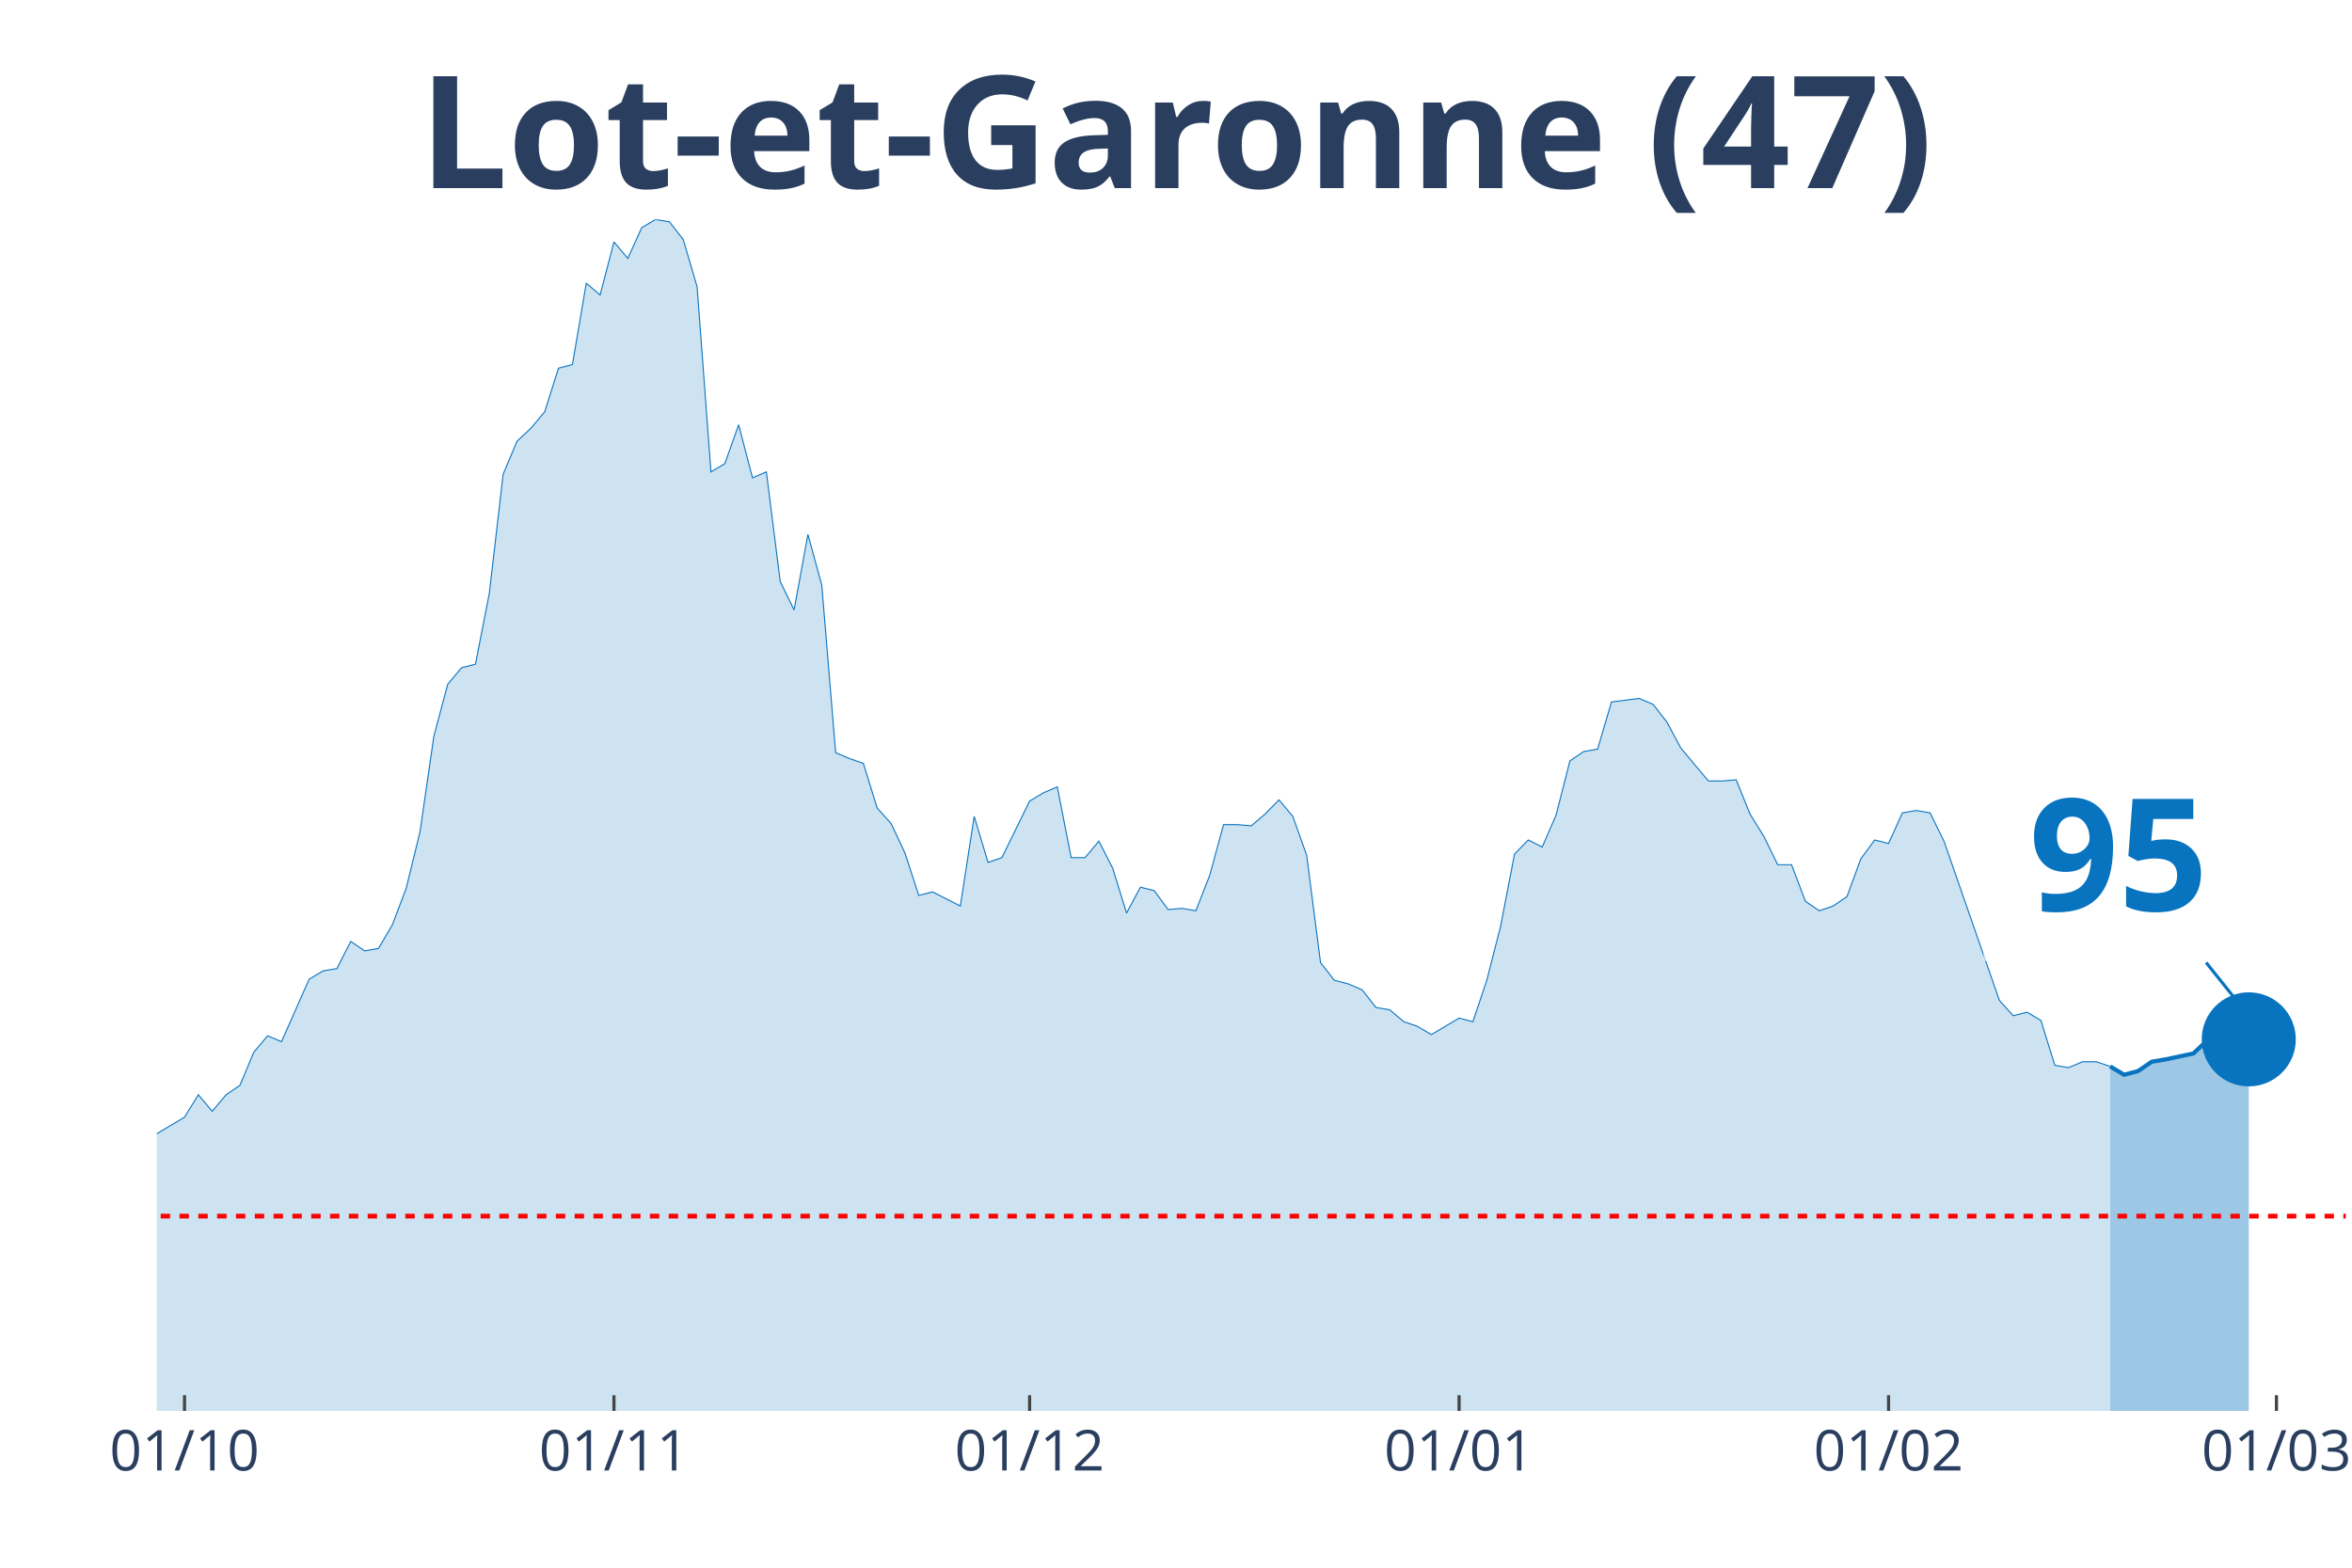
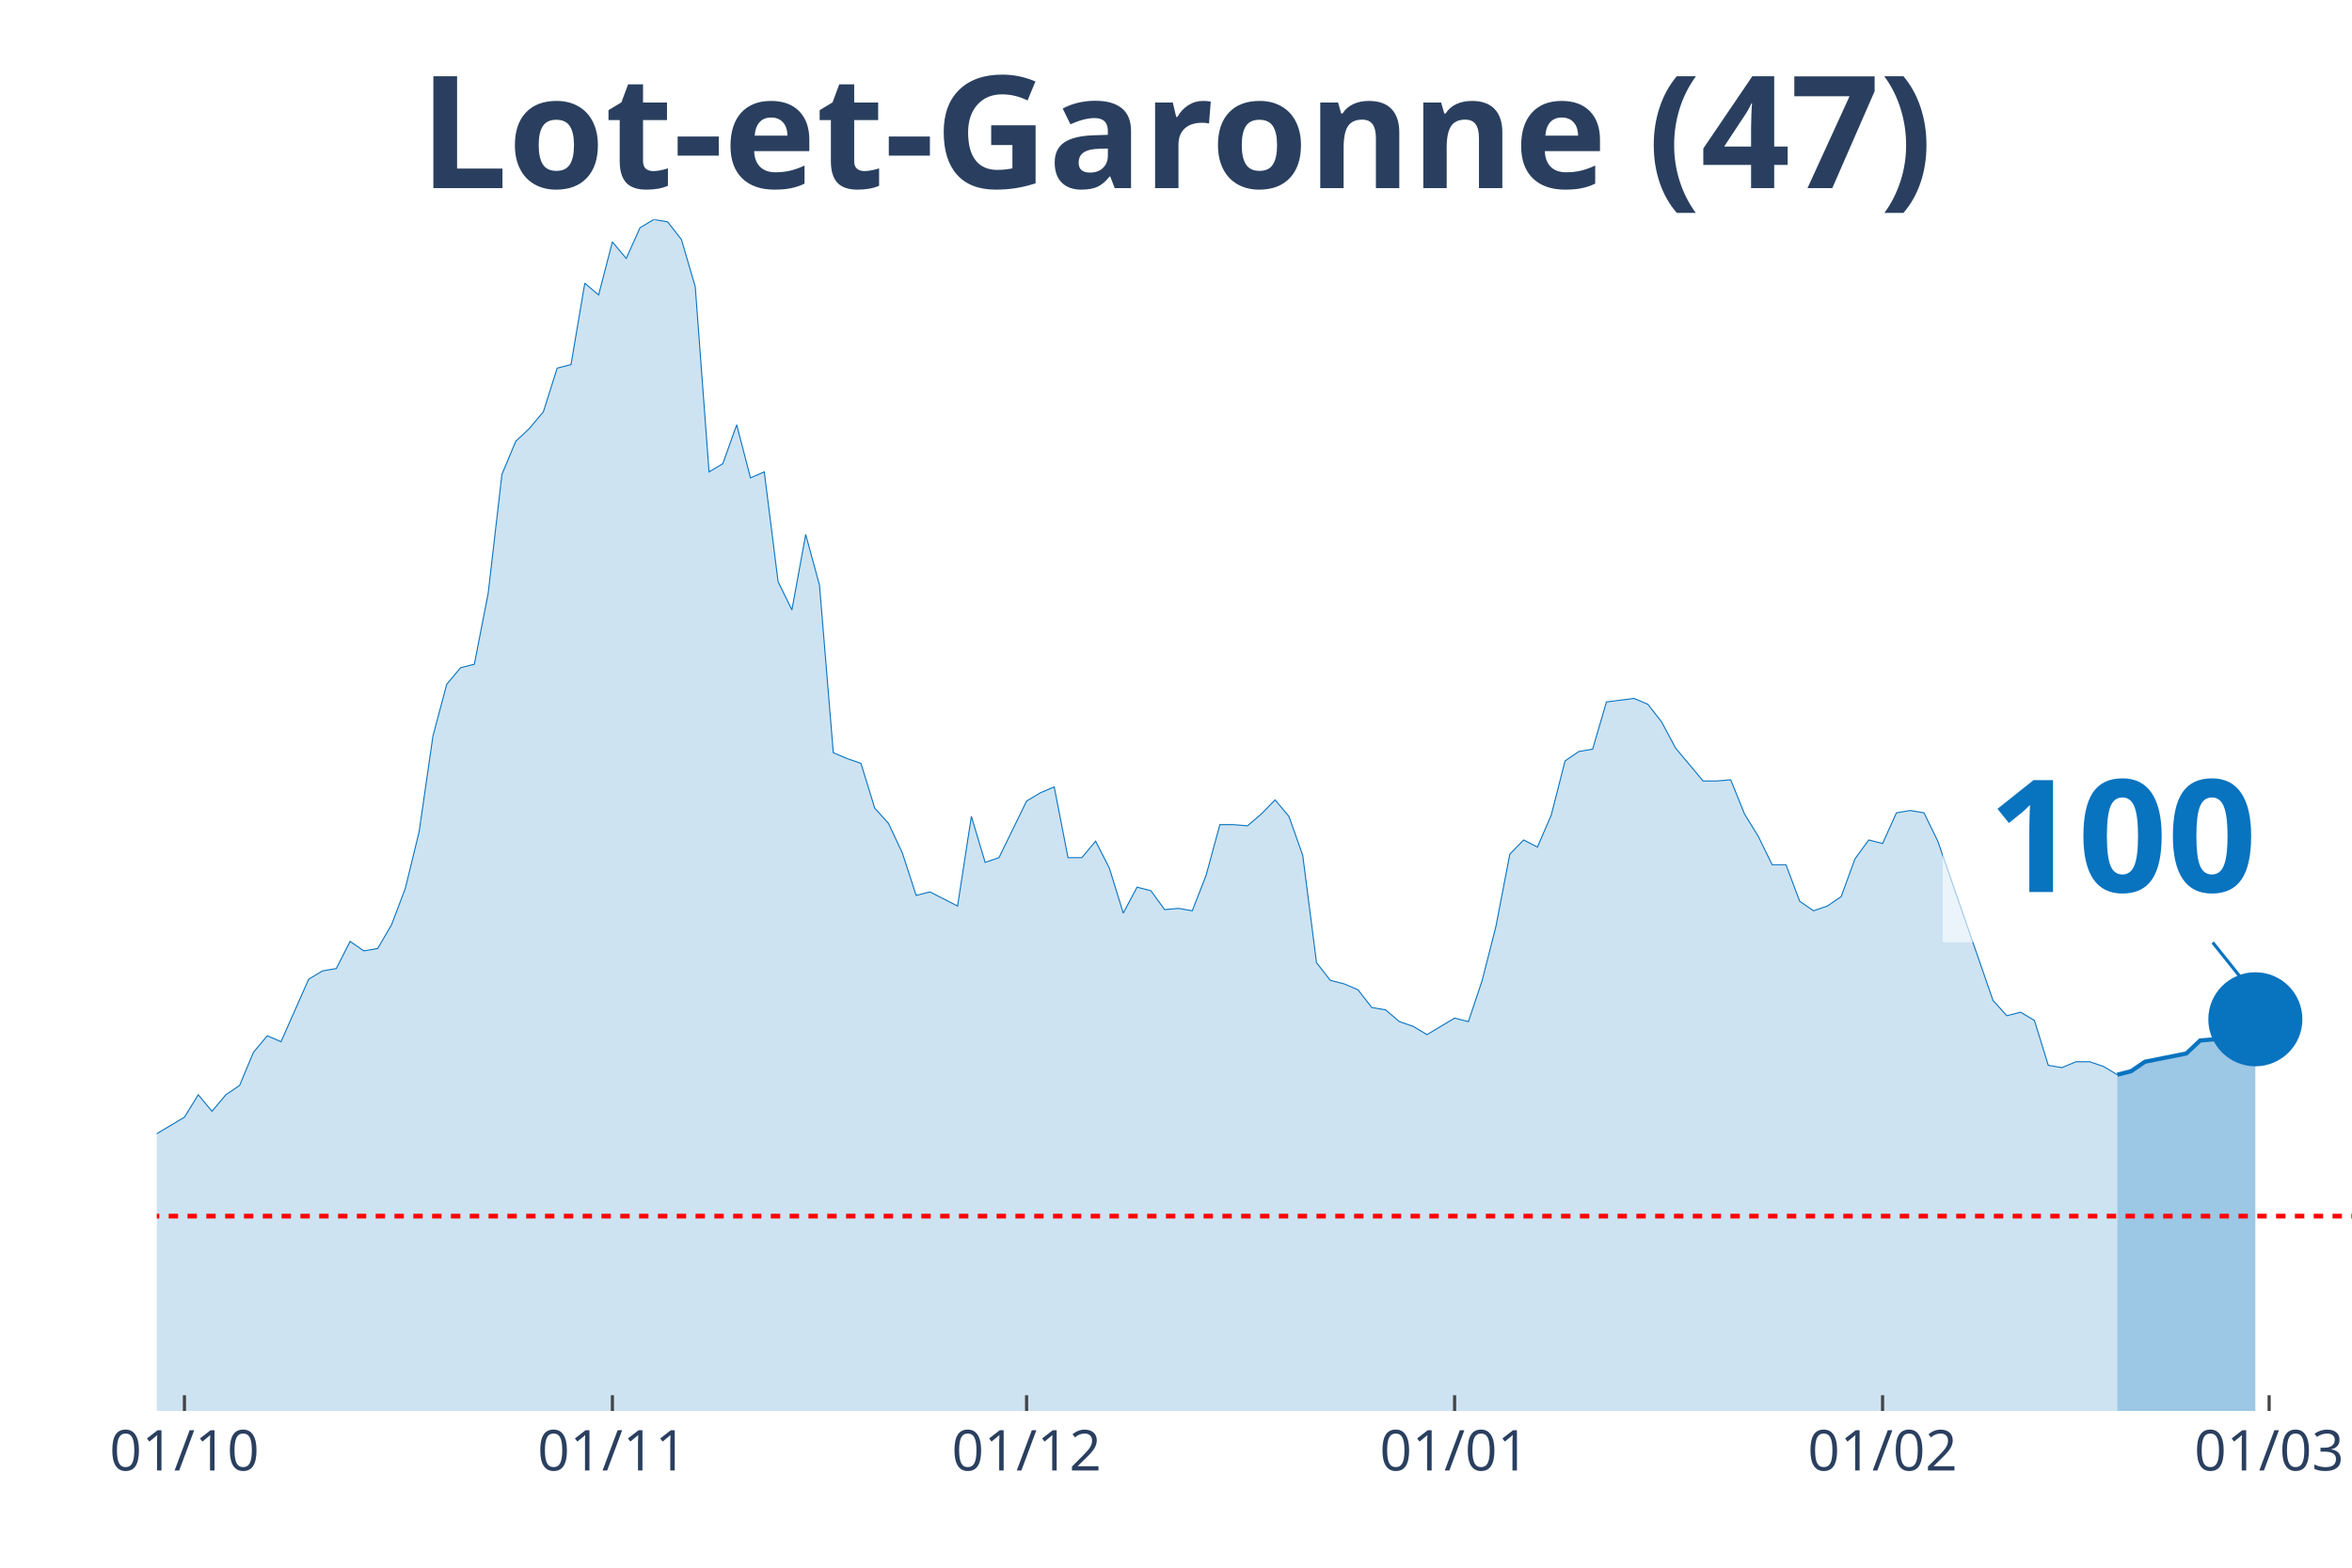
<svg xmlns="http://www.w3.org/2000/svg" class="main-svg" width="1125" height="750" style="" viewBox="0 0 750 500">
  <rect x="0" y="0" width="750" height="500" style="fill: rgb(0, 0, 0); fill-opacity: 0;" />
-   <defs id="defs-331ce6">
+   <defs id="defs-9d80b1">
    <g class="clips">
-       <clipPath id="clip331ce6xyplot" class="plotclip">
-         <rect width="698" height="380" />
+       <clipPath id="clip9d80b1xyplot" class="plotclip">
+         <rect width="700" height="380" />
      </clipPath>
-       <clipPath class="axesclip" id="clip331ce6x">
-         <rect x="50" y="0" width="698" height="500" />
+       <clipPath class="axesclip" id="clip9d80b1x">
+         <rect x="50" y="0" width="700" height="500" />
      </clipPath>
-       <clipPath class="axesclip" id="clip331ce6y">
+       <clipPath class="axesclip" id="clip9d80b1y">
        <rect x="0" y="70" width="750" height="380" />
      </clipPath>
-       <clipPath class="axesclip" id="clip331ce6xy">
-         <rect x="50" y="70" width="698" height="380" />
+       <clipPath class="axesclip" id="clip9d80b1xy">
+         <rect x="50" y="70" width="700" height="380" />
      </clipPath>
    </g>
    <g class="gradients" />
  </defs>
  <g class="bglayer">
-     <rect class="bg" x="50" y="70" width="698" height="380" style="fill: rgb(0, 0, 0); fill-opacity: 0; stroke-width: 0;" />
+     <rect class="bg" x="50" y="70" width="700" height="380" style="fill: rgb(0, 0, 0); fill-opacity: 0; stroke-width: 0;" />
  </g>
  <g class="layer-below">
    <g class="imagelayer" />
    <g class="shapelayer" />
  </g>
  <g class="cartesianlayer">
    <g class="subplot xy">
      <g class="layer-subplot">
        <g class="shapelayer" />
        <g class="imagelayer" />
      </g>
      <g class="gridlayer">
        <g class="x">
-           <path class="xgrid crisp" transform="translate(58.84,0)" d="M0,70v380" style="stroke: rgb(255, 255, 255); stroke-opacity: 1; stroke-width: 1px;" />
-           <path class="xgrid crisp" transform="translate(195.78,0)" d="M0,70v380" style="stroke: rgb(255, 255, 255); stroke-opacity: 1; stroke-width: 1px;" />
-           <path class="xgrid crisp" transform="translate(328.32,0)" d="M0,70v380" style="stroke: rgb(255, 255, 255); stroke-opacity: 1; stroke-width: 1px;" />
-           <path class="xgrid crisp" transform="translate(465.27,0)" d="M0,70v380" style="stroke: rgb(255, 255, 255); stroke-opacity: 1; stroke-width: 1px;" />
-           <path class="xgrid crisp" transform="translate(602.22,0)" d="M0,70v380" style="stroke: rgb(255, 255, 255); stroke-opacity: 1; stroke-width: 1px;" />
-           <path class="xgrid crisp" transform="translate(725.91,0)" d="M0,70v380" style="stroke: rgb(255, 255, 255); stroke-opacity: 1; stroke-width: 1px;" />
+           <path class="xgrid crisp" transform="translate(58.81,0)" d="M0,70v380" style="stroke: rgb(255, 255, 255); stroke-opacity: 1; stroke-width: 1px;" />
+           <path class="xgrid crisp" transform="translate(195.28,0)" d="M0,70v380" style="stroke: rgb(255, 255, 255); stroke-opacity: 1; stroke-width: 1px;" />
+           <path class="xgrid crisp" transform="translate(327.36,0)" d="M0,70v380" style="stroke: rgb(255, 255, 255); stroke-opacity: 1; stroke-width: 1px;" />
+           <path class="xgrid crisp" transform="translate(463.84,0)" d="M0,70v380" style="stroke: rgb(255, 255, 255); stroke-opacity: 1; stroke-width: 1px;" />
+           <path class="xgrid crisp" transform="translate(600.31,0)" d="M0,70v380" style="stroke: rgb(255, 255, 255); stroke-opacity: 1; stroke-width: 1px;" />
+           <path class="xgrid crisp" transform="translate(723.58,0)" d="M0,70v380" style="stroke: rgb(255, 255, 255); stroke-opacity: 1; stroke-width: 1px;" />
        </g>
        <g class="y" />
      </g>
      <g class="zerolinelayer" />
      <path class="xlines-below" />
      <path class="ylines-below" />
      <g class="overlines-below" />
      <g class="xaxislayer-below" />
      <g class="yaxislayer-below" />
      <g class="overaxes-below" />
-       <g class="plot" transform="translate(50, 70)" clip-path="url('#clip331ce6xyplot')">
+       <g class="plot" transform="translate(50, 70)" clip-path="url('#clip9d80b1xyplot')">
        <g class="scatterlayer mlayer">
-           <g class="trace scatter tracef9597b" style="stroke-miterlimit: 2;">
+           <g class="trace scatter trace627612" style="stroke-miterlimit: 2;">
            <g class="fills">
              <g>
-                 <path class="js-fill" d="M622.9,380L-600.81,380L-600.81,377.74L-269.48,377.37L-265.06,376.24L-238.56,369.84L-234.14,370.22L-220.89,368.34L-216.47,367.21L-207.63,369.09L-203.22,366.83L-181.13,338.99L-176.71,338.61L-172.29,328.46L-167.87,325.07L-159.04,317.17L-154.62,319.43L-150.2,322.44L-145.78,320.55L-141.37,322.44L-136.95,318.3L-128.11,309.64L-123.7,299.86L-119.28,297.98L-114.86,299.86L-106.03,294.97L-101.61,296.85L-88.35,299.86L-83.94,299.49L-79.52,302.12L-75.1,309.27L-70.68,309.64L-66.27,308.51L-61.85,312.28L-57.43,310.4L-53.01,311.52L-48.59,305.88L-44.18,296.1L-39.76,299.11L-30.92,297.6L-26.51,299.86L-22.09,299.49L-17.67,300.24L-13.25,298.73L-8.84,295.72L-4.42,292.71L0,291.58L8.84,286.32L13.25,279.17L17.67,284.44L22.09,279.17L26.51,276.16L30.92,265.62L35.34,260.36L39.76,262.24L48.59,242.3L53.01,239.66L57.43,238.91L61.85,230.26L66.27,233.27L70.68,232.51L75.1,224.99L79.52,213.33L83.94,195.27L88.35,164.79L92.77,148.24L97.19,142.97L101.61,141.84L106.03,119.27L110.44,81.27L114.86,70.73L119.28,66.59L123.7,61.33L128.11,47.41L132.53,46.28L136.95,20.32L141.37,24.08L145.78,7.15L150.2,12.42L154.62,2.63L159.04,0L163.46,0.75L167.87,6.4L172.29,21.45L176.71,80.51L181.13,77.88L185.54,65.47L189.96,82.4L194.38,80.51L198.8,115.5L203.22,124.53L207.63,100.46L212.05,116.63L216.47,170.06L220.89,171.94L225.3,173.45L229.72,187.74L234.14,192.63L238.56,202.04L242.97,215.58L247.39,214.46L256.23,218.97L260.65,190.38L265.06,205.05L269.48,203.54L278.32,185.49L282.73,182.85L287.15,180.97L291.57,203.54L295.99,203.54L300.41,198.28L304.82,206.93L309.24,221.23L313.66,212.95L318.08,214.08L322.49,220.1L326.91,219.72L331.33,220.48L335.75,209.19L340.16,193.01L344.58,193.01L349,193.39L353.42,189.62L357.84,185.11L362.25,190.38L366.67,202.79L371.09,237.03L375.51,242.67L379.92,243.8L384.34,245.68L388.76,251.33L393.18,252.08L397.59,255.84L402.01,257.35L406.43,259.98L415.27,254.71L419.68,255.84L424.1,242.67L428.52,225.37L432.94,202.42L437.35,197.9L441.77,200.16L446.19,190L450.61,172.69L455.03,169.68L459.44,168.93L463.86,153.88L472.7,152.75L477.11,154.63L481.53,160.28L485.95,168.55L494.78,179.09L499.2,179.09L503.62,178.71L508.04,189.62L512.46,196.77L516.87,205.8L521.29,205.8L525.71,217.47L530.13,220.48L534.54,218.97L538.96,215.96L543.38,203.92L547.8,197.9L552.22,199.03L556.63,189.25L561.05,188.5L565.47,189.25L569.89,198.28L587.56,249.07L591.97,253.96L596.39,252.83L600.81,255.47L605.23,269.76L609.65,270.51L614.06,268.63L618.48,268.63L622.9,270.14" style="fill: rgb(8, 115, 191); fill-opacity: 0.2; stroke-width: 0;" />
+                 <path class="js-fill" d="M625.16,380L-598.74,380L-598.74,377.74L-268.55,377.37L-264.15,376.24L-237.74,369.84L-233.33,370.22L-220.13,368.34L-215.72,367.21L-206.92,369.09L-202.52,366.83L-180.5,338.99L-176.1,338.61L-171.7,328.46L-167.3,325.07L-158.49,317.17L-154.09,319.43L-149.69,322.44L-145.28,320.55L-140.88,322.44L-136.48,318.3L-127.67,309.64L-123.27,299.86L-118.87,297.98L-114.47,299.86L-105.66,294.97L-101.26,296.85L-88.05,299.86L-83.65,299.49L-79.25,302.12L-74.84,309.27L-70.44,309.64L-66.04,308.51L-61.64,312.28L-57.23,310.4L-52.83,311.52L-48.43,305.88L-44.03,296.1L-39.62,299.11L-30.82,297.6L-26.42,299.86L-22.01,299.49L-17.61,300.24L-13.21,298.73L-8.81,295.72L-4.4,292.71L0,291.58L8.81,286.32L13.21,279.17L17.61,284.44L22.01,279.17L26.42,276.16L30.82,265.62L35.22,260.36L39.62,262.24L48.43,242.3L52.83,239.66L57.23,238.91L61.64,230.26L66.04,233.27L70.44,232.51L74.84,224.99L79.25,213.33L83.65,195.27L88.05,164.79L92.45,148.24L96.86,142.97L101.26,141.84L105.66,119.27L110.06,81.27L114.47,70.73L118.87,66.59L123.27,61.33L127.67,47.41L132.08,46.28L136.48,20.32L140.88,24.08L145.28,7.15L149.69,12.42L154.09,2.63L158.49,0L162.89,0.75L167.3,6.4L171.7,21.45L176.1,80.51L180.5,77.88L184.91,65.47L189.31,82.4L193.71,80.51L198.11,115.5L202.52,124.53L206.92,100.46L211.32,116.63L215.72,170.06L220.13,171.94L224.53,173.45L228.93,187.74L233.33,192.63L237.74,202.04L242.14,215.58L246.54,214.46L255.35,218.97L259.75,190.38L264.15,205.05L268.55,203.54L277.36,185.49L281.76,182.85L286.16,180.97L290.57,203.54L294.97,203.54L299.37,198.28L303.77,206.93L308.18,221.23L312.58,212.95L316.98,214.08L321.38,220.1L325.79,219.72L330.19,220.48L334.59,209.19L338.99,193.01L343.4,193.01L347.8,193.39L352.2,189.62L356.6,185.11L361.01,190.38L365.41,202.79L369.81,237.03L374.21,242.67L378.62,243.8L383.02,245.68L387.42,251.33L391.82,252.08L396.23,255.84L400.63,257.35L405.03,259.98L413.84,254.71L418.24,255.84L422.64,242.67L427.04,225.37L431.45,202.42L435.85,197.9L440.25,200.16L444.65,190L449.06,172.69L453.46,169.68L457.86,168.93L462.26,153.88L471.07,152.75L475.47,154.63L479.87,160.28L484.28,168.55L493.08,179.09L497.48,179.09L501.89,178.71L506.29,189.62L510.69,196.77L515.09,205.8L519.5,205.8L523.9,217.47L528.3,220.48L532.7,218.97L537.11,215.96L541.51,203.92L545.91,197.9L550.31,199.03L554.72,189.25L559.12,188.5L563.52,189.25L567.92,198.28L585.53,249.07L589.94,253.96L594.34,252.83L598.74,255.47L603.14,269.76L607.55,270.51L611.95,268.63L616.35,268.63L620.75,270.14L625.16,272.77" style="fill: rgb(8, 115, 191); fill-opacity: 0.2; stroke-width: 0;" />
              </g>
            </g>
            <g class="errorbars" />
            <g class="lines">
-               <path class="js-line" d="M-600.81,377.74L-269.48,377.37L-265.06,376.24L-238.56,369.84L-234.14,370.22L-220.89,368.34L-216.47,367.21L-207.63,369.09L-203.22,366.83L-181.13,338.99L-176.71,338.61L-172.29,328.46L-167.87,325.07L-159.04,317.17L-154.62,319.43L-150.2,322.44L-145.78,320.55L-141.37,322.44L-136.95,318.3L-128.11,309.64L-123.7,299.86L-119.28,297.98L-114.86,299.86L-106.03,294.97L-101.61,296.85L-88.35,299.86L-83.94,299.49L-79.52,302.12L-75.1,309.27L-70.68,309.64L-66.27,308.51L-61.85,312.28L-57.43,310.4L-53.01,311.52L-48.59,305.88L-44.18,296.1L-39.76,299.11L-30.92,297.6L-26.51,299.86L-22.09,299.49L-17.67,300.24L-13.25,298.73L-8.84,295.72L-4.42,292.71L0,291.58L8.84,286.32L13.25,279.17L17.67,284.44L22.09,279.17L26.51,276.16L30.92,265.62L35.34,260.36L39.76,262.24L48.59,242.3L53.01,239.66L57.43,238.91L61.85,230.26L66.27,233.27L70.68,232.51L75.1,224.99L79.52,213.33L83.94,195.27L88.35,164.79L92.77,148.24L97.19,142.97L101.61,141.84L106.03,119.27L110.44,81.27L114.86,70.73L119.28,66.59L123.7,61.33L128.11,47.41L132.53,46.28L136.95,20.32L141.37,24.08L145.78,7.15L150.2,12.42L154.62,2.63L159.04,0L163.46,0.75L167.87,6.4L172.29,21.45L176.71,80.51L181.13,77.88L185.54,65.47L189.96,82.4L194.38,80.51L198.8,115.5L203.22,124.53L207.63,100.46L212.05,116.63L216.47,170.06L220.89,171.94L225.3,173.45L229.72,187.74L234.14,192.63L238.56,202.04L242.97,215.58L247.39,214.46L256.23,218.97L260.65,190.38L265.06,205.05L269.48,203.54L278.32,185.49L282.73,182.85L287.15,180.97L291.57,203.54L295.99,203.54L300.41,198.28L304.82,206.93L309.24,221.23L313.66,212.95L318.08,214.08L322.49,220.1L326.91,219.72L331.33,220.48L335.75,209.19L340.16,193.01L344.58,193.01L349,193.39L353.42,189.62L357.84,185.11L362.25,190.38L366.67,202.79L371.09,237.03L375.51,242.67L379.92,243.8L384.34,245.68L388.76,251.33L393.18,252.08L397.59,255.84L402.01,257.35L406.43,259.98L415.27,254.71L419.68,255.84L424.1,242.67L428.52,225.37L432.94,202.42L437.35,197.9L441.77,200.16L446.19,190L450.61,172.69L455.03,169.68L459.44,168.93L463.86,153.88L472.7,152.75L477.11,154.63L481.53,160.28L485.95,168.55L494.78,179.09L499.2,179.09L503.62,178.71L508.04,189.62L512.46,196.77L516.87,205.8L521.29,205.8L525.71,217.47L530.13,220.48L534.54,218.97L538.96,215.96L543.38,203.92L547.8,197.9L552.22,199.03L556.63,189.25L561.05,188.5L565.47,189.25L569.89,198.28L587.56,249.07L591.97,253.96L596.39,252.83L600.81,255.47L605.23,269.76L609.65,270.51L614.06,268.63L618.48,268.63L622.9,270.14" style="vector-effect: non-scaling-stroke; fill: none; stroke: rgb(8, 115, 191); stroke-opacity: 1; stroke-width: 0.5px; opacity: 1;" />
+               <path class="js-line" d="M-598.74,377.74L-268.55,377.37L-264.15,376.24L-237.74,369.84L-233.33,370.22L-220.13,368.34L-215.72,367.21L-206.92,369.09L-202.52,366.83L-180.5,338.99L-176.1,338.61L-171.7,328.46L-167.3,325.07L-158.49,317.17L-154.09,319.43L-149.69,322.44L-145.28,320.55L-140.88,322.44L-136.48,318.3L-127.67,309.64L-123.27,299.86L-118.87,297.98L-114.47,299.86L-105.66,294.97L-101.26,296.85L-88.05,299.86L-83.65,299.49L-79.25,302.12L-74.84,309.27L-70.44,309.64L-66.04,308.51L-61.64,312.28L-57.23,310.4L-52.83,311.52L-48.43,305.88L-44.03,296.1L-39.62,299.11L-30.82,297.6L-26.42,299.86L-22.01,299.49L-17.61,300.24L-13.21,298.73L-8.81,295.72L-4.4,292.71L0,291.58L8.81,286.32L13.21,279.17L17.61,284.44L22.01,279.17L26.42,276.16L30.82,265.62L35.22,260.36L39.62,262.24L48.43,242.3L52.83,239.66L57.23,238.91L61.64,230.26L66.04,233.27L70.44,232.51L74.84,224.99L79.25,213.33L83.65,195.27L88.05,164.79L92.45,148.24L96.86,142.97L101.26,141.84L105.66,119.27L110.06,81.27L114.47,70.73L118.87,66.59L123.27,61.33L127.67,47.41L132.08,46.28L136.48,20.32L140.88,24.08L145.28,7.15L149.69,12.42L154.09,2.63L158.49,0L162.89,0.75L167.3,6.4L171.7,21.45L176.1,80.51L180.5,77.88L184.91,65.47L189.31,82.4L193.71,80.51L198.11,115.5L202.52,124.53L206.92,100.46L211.32,116.63L215.72,170.06L220.13,171.94L224.53,173.45L228.93,187.74L233.33,192.63L237.74,202.04L242.14,215.58L246.54,214.46L255.35,218.97L259.75,190.38L264.15,205.05L268.55,203.54L277.36,185.49L281.76,182.85L286.16,180.97L290.57,203.54L294.97,203.54L299.37,198.28L303.77,206.93L308.18,221.23L312.58,212.95L316.98,214.08L321.38,220.1L325.79,219.72L330.19,220.48L334.59,209.19L338.99,193.01L343.4,193.01L347.8,193.39L352.2,189.62L356.6,185.11L361.01,190.38L365.41,202.79L369.81,237.03L374.21,242.67L378.62,243.8L383.02,245.68L387.42,251.33L391.82,252.08L396.23,255.84L400.63,257.35L405.03,259.98L413.84,254.71L418.24,255.84L422.64,242.67L427.04,225.37L431.45,202.42L435.85,197.9L440.25,200.16L444.65,190L449.06,172.69L453.46,169.68L457.86,168.93L462.26,153.88L471.07,152.75L475.47,154.63L479.87,160.28L484.28,168.55L493.08,179.09L497.48,179.09L501.89,178.71L506.29,189.62L510.69,196.77L515.09,205.8L519.5,205.8L523.9,217.47L528.3,220.48L532.7,218.97L537.11,215.96L541.51,203.92L545.91,197.9L550.31,199.03L554.72,189.25L559.12,188.5L563.52,189.25L567.92,198.28L585.53,249.07L589.94,253.96L594.34,252.83L598.74,255.47L603.14,269.76L607.55,270.51L611.95,268.63L616.35,268.63L620.75,270.14L625.16,272.77" style="vector-effect: non-scaling-stroke; fill: none; stroke: rgb(8, 115, 191); stroke-opacity: 1; stroke-width: 0.5px; opacity: 1;" />
            </g>
            <g class="points" />
            <g class="text" />
          </g>
-           <g class="trace scatter tracec0b1c2" style="stroke-miterlimit: 2;">
+           <g class="trace scatter trace6a3858" style="stroke-miterlimit: 2;">
            <g class="fills">
              <g>
-                 <path class="js-fill" d="M667.08,380L622.9,380L622.9,270.14L627.32,272.77L631.73,271.64L636.15,268.63L640.57,267.88L649.41,266L653.82,261.86L662.66,261.11L667.08,261.49" style="fill: rgb(8, 115, 191); fill-opacity: 0.4; stroke-width: 0;" />
+                 <path class="js-fill" d="M669.18,380L625.16,380L625.16,272.77L629.56,271.64L633.96,268.63L647.17,266L651.57,261.86L660.38,261.11L664.78,261.49L669.18,255.09" style="fill: rgb(8, 115, 191); fill-opacity: 0.4; stroke-width: 0;" />
              </g>
            </g>
            <g class="errorbars" />
            <g class="lines">
-               <path class="js-line" d="M622.9,270.14L627.32,272.77L631.73,271.64L636.15,268.63L640.57,267.88L649.41,266L653.82,261.86L662.66,261.11L667.08,261.49" style="vector-effect: non-scaling-stroke; fill: none; stroke: rgb(8, 115, 191); stroke-opacity: 1; stroke-width: 2px; opacity: 1;" />
+               <path class="js-line" d="M625.16,272.77L629.56,271.64L633.96,268.63L647.17,266L651.57,261.86L660.38,261.11L664.78,261.49L669.18,255.09" style="vector-effect: non-scaling-stroke; fill: none; stroke: rgb(8, 115, 191); stroke-opacity: 1; stroke-width: 2px; opacity: 1;" />
            </g>
            <g class="points" />
            <g class="text" />
          </g>
-           <g class="trace scatter trace702c20" style="stroke-miterlimit: 2; opacity: 1;">
+           <g class="trace scatter trace701d26" style="stroke-miterlimit: 2; opacity: 1;">
            <g class="fills" />
            <g class="errorbars" />
            <g class="lines" />
            <g class="points">
-               <path class="point" transform="translate(667.08,261.49)" d="M15,0A15,15 0 1,1 0,-15A15,15 0 0,1 15,0Z" style="opacity: 1; stroke-width: 0px; fill: rgb(8, 115, 191); fill-opacity: 1;" />
+               <path class="point" transform="translate(669.18,255.09)" d="M15,0A15,15 0 1,1 0,-15A15,15 0 0,1 15,0Z" style="opacity: 1; stroke-width: 0px; fill: rgb(8, 115, 191); fill-opacity: 1;" />
            </g>
            <g class="text" />
          </g>
        </g>
      </g>
      <g class="overplot" />
      <path class="xlines-above crisp" style="fill: none; stroke-width: 1px; stroke: rgb(0, 0, 0); stroke-opacity: 0;" d="" />
      <path class="ylines-above crisp" style="fill: none;" d="M0,0" />
      <g class="overlines-above" />
      <g class="xaxislayer-above">
-         <path class="xtick ticks crisp" d="M0,450v-5" transform="translate(58.84,0)" style="stroke: rgb(68, 68, 68); stroke-opacity: 1; stroke-width: 1px;" />
-         <path class="xtick ticks crisp" d="M0,450v-5" transform="translate(195.78,0)" style="stroke: rgb(68, 68, 68); stroke-opacity: 1; stroke-width: 1px;" />
-         <path class="xtick ticks crisp" d="M0,450v-5" transform="translate(328.32,0)" style="stroke: rgb(68, 68, 68); stroke-opacity: 1; stroke-width: 1px;" />
-         <path class="xtick ticks crisp" d="M0,450v-5" transform="translate(465.27,0)" style="stroke: rgb(68, 68, 68); stroke-opacity: 1; stroke-width: 1px;" />
-         <path class="xtick ticks crisp" d="M0,450v-5" transform="translate(602.22,0)" style="stroke: rgb(68, 68, 68); stroke-opacity: 1; stroke-width: 1px;" />
-         <path class="xtick ticks crisp" d="M0,450v-5" transform="translate(725.91,0)" style="stroke: rgb(68, 68, 68); stroke-opacity: 1; stroke-width: 1px;" />
+         <path class="xtick ticks crisp" d="M0,450v-5" transform="translate(58.81,0)" style="stroke: rgb(68, 68, 68); stroke-opacity: 1; stroke-width: 1px;" />
+         <path class="xtick ticks crisp" d="M0,450v-5" transform="translate(195.28,0)" style="stroke: rgb(68, 68, 68); stroke-opacity: 1; stroke-width: 1px;" />
+         <path class="xtick ticks crisp" d="M0,450v-5" transform="translate(327.36,0)" style="stroke: rgb(68, 68, 68); stroke-opacity: 1; stroke-width: 1px;" />
+         <path class="xtick ticks crisp" d="M0,450v-5" transform="translate(463.84,0)" style="stroke: rgb(68, 68, 68); stroke-opacity: 1; stroke-width: 1px;" />
+         <path class="xtick ticks crisp" d="M0,450v-5" transform="translate(600.31,0)" style="stroke: rgb(68, 68, 68); stroke-opacity: 1; stroke-width: 1px;" />
+         <path class="xtick ticks crisp" d="M0,450v-5" transform="translate(723.58,0)" style="stroke: rgb(68, 68, 68); stroke-opacity: 1; stroke-width: 1px;" />
        <g class="xtick">
-           <text text-anchor="middle" x="0" y="469" transform="translate(58.84,0)" style="font-family: 'Open Sans', verdana, arial, sans-serif; font-size: 18px; fill: rgb(42, 63, 95); fill-opacity: 1; white-space: pre;">01/10</text>
+           <text text-anchor="middle" x="0" y="469" transform="translate(58.81,0)" style="font-family: 'Open Sans', verdana, arial, sans-serif; font-size: 18px; fill: rgb(42, 63, 95); fill-opacity: 1; white-space: pre;">01/10</text>
        </g>
        <g class="xtick">
-           <text text-anchor="middle" x="0" y="469" transform="translate(195.78,0)" style="font-family: 'Open Sans', verdana, arial, sans-serif; font-size: 18px; fill: rgb(42, 63, 95); fill-opacity: 1; white-space: pre;">01/11</text>
+           <text text-anchor="middle" x="0" y="469" transform="translate(195.28,0)" style="font-family: 'Open Sans', verdana, arial, sans-serif; font-size: 18px; fill: rgb(42, 63, 95); fill-opacity: 1; white-space: pre;">01/11</text>
        </g>
        <g class="xtick">
-           <text text-anchor="middle" x="0" y="469" transform="translate(328.32,0)" style="font-family: 'Open Sans', verdana, arial, sans-serif; font-size: 18px; fill: rgb(42, 63, 95); fill-opacity: 1; white-space: pre;">01/12</text>
+           <text text-anchor="middle" x="0" y="469" transform="translate(327.36,0)" style="font-family: 'Open Sans', verdana, arial, sans-serif; font-size: 18px; fill: rgb(42, 63, 95); fill-opacity: 1; white-space: pre;">01/12</text>
        </g>
        <g class="xtick">
-           <text text-anchor="middle" x="0" y="469" transform="translate(465.27,0)" style="font-family: 'Open Sans', verdana, arial, sans-serif; font-size: 18px; fill: rgb(42, 63, 95); fill-opacity: 1; white-space: pre;">01/01</text>
+           <text text-anchor="middle" x="0" y="469" transform="translate(463.84,0)" style="font-family: 'Open Sans', verdana, arial, sans-serif; font-size: 18px; fill: rgb(42, 63, 95); fill-opacity: 1; white-space: pre;">01/01</text>
        </g>
        <g class="xtick">
-           <text text-anchor="middle" x="0" y="469" transform="translate(602.22,0)" style="font-family: 'Open Sans', verdana, arial, sans-serif; font-size: 18px; fill: rgb(42, 63, 95); fill-opacity: 1; white-space: pre;">01/02</text>
+           <text text-anchor="middle" x="0" y="469" transform="translate(600.31,0)" style="font-family: 'Open Sans', verdana, arial, sans-serif; font-size: 18px; fill: rgb(42, 63, 95); fill-opacity: 1; white-space: pre;">01/02</text>
        </g>
        <g class="xtick">
-           <text text-anchor="middle" x="0" y="469" transform="translate(725.91,0)" style="font-family: 'Open Sans', verdana, arial, sans-serif; font-size: 18px; fill: rgb(42, 63, 95); fill-opacity: 1; white-space: pre;">01/03</text>
+           <text text-anchor="middle" x="0" y="469" transform="translate(723.58,0)" style="font-family: 'Open Sans', verdana, arial, sans-serif; font-size: 18px; fill: rgb(42, 63, 95); fill-opacity: 1; white-space: pre;">01/03</text>
        </g>
      </g>
      <g class="yaxislayer-above" />
      <g class="overaxes-above" />
    </g>
  </g>
  <g class="polarlayer" />
  <g class="ternarylayer" />
  <g class="geolayer" />
  <g class="funnelarealayer" />
  <g class="pielayer" />
  <g class="treemaplayer" />
  <g class="sunburstlayer" />
  <g class="glimages" />
-   <defs id="topdefs-331ce6">
+   <defs id="topdefs-9d80b1">
    <g class="clips" />
  </defs>
  <g class="layer-above">
    <g class="imagelayer" />
    <g class="shapelayer">
-       <path data-index="0" fill-rule="evenodd" d="M-2432.76,387.86L796.59,387.86" clip-path="url('#clip331ce6xy')" style="opacity: 1; stroke: rgb(255, 0, 0); stroke-opacity: 1; fill: rgb(0, 0, 0); fill-opacity: 0; stroke-dasharray: 3px, 3px; stroke-width: 1.5px;" />
+       <path data-index="0" fill-rule="evenodd" d="M-2424.21,387.86L794.03,387.86" clip-path="url('#clip9d80b1xy')" style="opacity: 1; stroke: rgb(255, 0, 0); stroke-opacity: 1; fill: rgb(0, 0, 0); fill-opacity: 0; stroke-dasharray: 3px, 3px; stroke-width: 1.5px;" />
    </g>
  </g>
  <g class="infolayer">
    <g class="g-gtitle">
      <text class="gtitle" x="375" y="25" text-anchor="middle" dy="0.7em" style="font-family: 'Open Sans', verdana, arial, sans-serif; font-size: 50px; fill: rgb(42, 63, 95); opacity: 1; font-weight: normal; white-space: pre;">
        <tspan style="font-weight:bold">Lot-et-Garonne (47)</tspan>
      </text>
    </g>
    <g class="g-xtitle" />
    <g class="annotation" data-index="0" style="opacity: 1;">
-       <g class="annotation-text-g" transform="rotate(0,675.08,271.49)">
-         <g class="cursor-pointer" transform="translate(632, 235)">
-           <rect class="bg" x="0.5" y="0.5" width="86" height="71" style="stroke-width: 1px; stroke: rgb(0, 0, 0); stroke-opacity: 0; fill: rgb(255, 255, 255); fill-opacity: 0.6;" />
-           <text class="annotation-text" text-anchor="middle" x="43.531" y="55.5" style="font-family: 'Open Sans', verdana, arial, sans-serif; font-size: 50px; fill: rgb(8, 115, 191); fill-opacity: 1; white-space: pre;">
-             <tspan style="font-weight:bold">95 </tspan>
+       <g class="annotation-text-g" transform="rotate(0,677.18,265.09)">
+         <g class="cursor-pointer" transform="translate(619, 229)">
+           <rect class="bg" x="0.5" y="0.5" width="115" height="71" style="stroke-width: 1px; stroke: rgb(0, 0, 0); stroke-opacity: 0; fill: rgb(255, 255, 255); fill-opacity: 0.6;" />
+           <text class="annotation-text" text-anchor="middle" x="57.812" y="55.5" style="font-family: 'Open Sans', verdana, arial, sans-serif; font-size: 50px; fill: rgb(8, 115, 191); fill-opacity: 1; white-space: pre;">
+             <tspan style="font-weight:bold">100 </tspan>
          </text>
        </g>
      </g>
      <g class="annotation-arrow-g" style="opacity: 1;">
-         <path d="M703.48,306.99L715.08,321.49" style="stroke-width: 1px; stroke: rgb(8, 115, 191); stroke-opacity: 1; stroke-dasharray: 0px, 0px, 18.569px, 18.569px;" />
+         <path d="M705.58,300.59L717.18,315.09" style="stroke-width: 1px; stroke: rgb(8, 115, 191); stroke-opacity: 1; stroke-dasharray: 0px, 0px, 18.569px, 18.569px;" />
      </g>
    </g>
  </g>
</svg>
